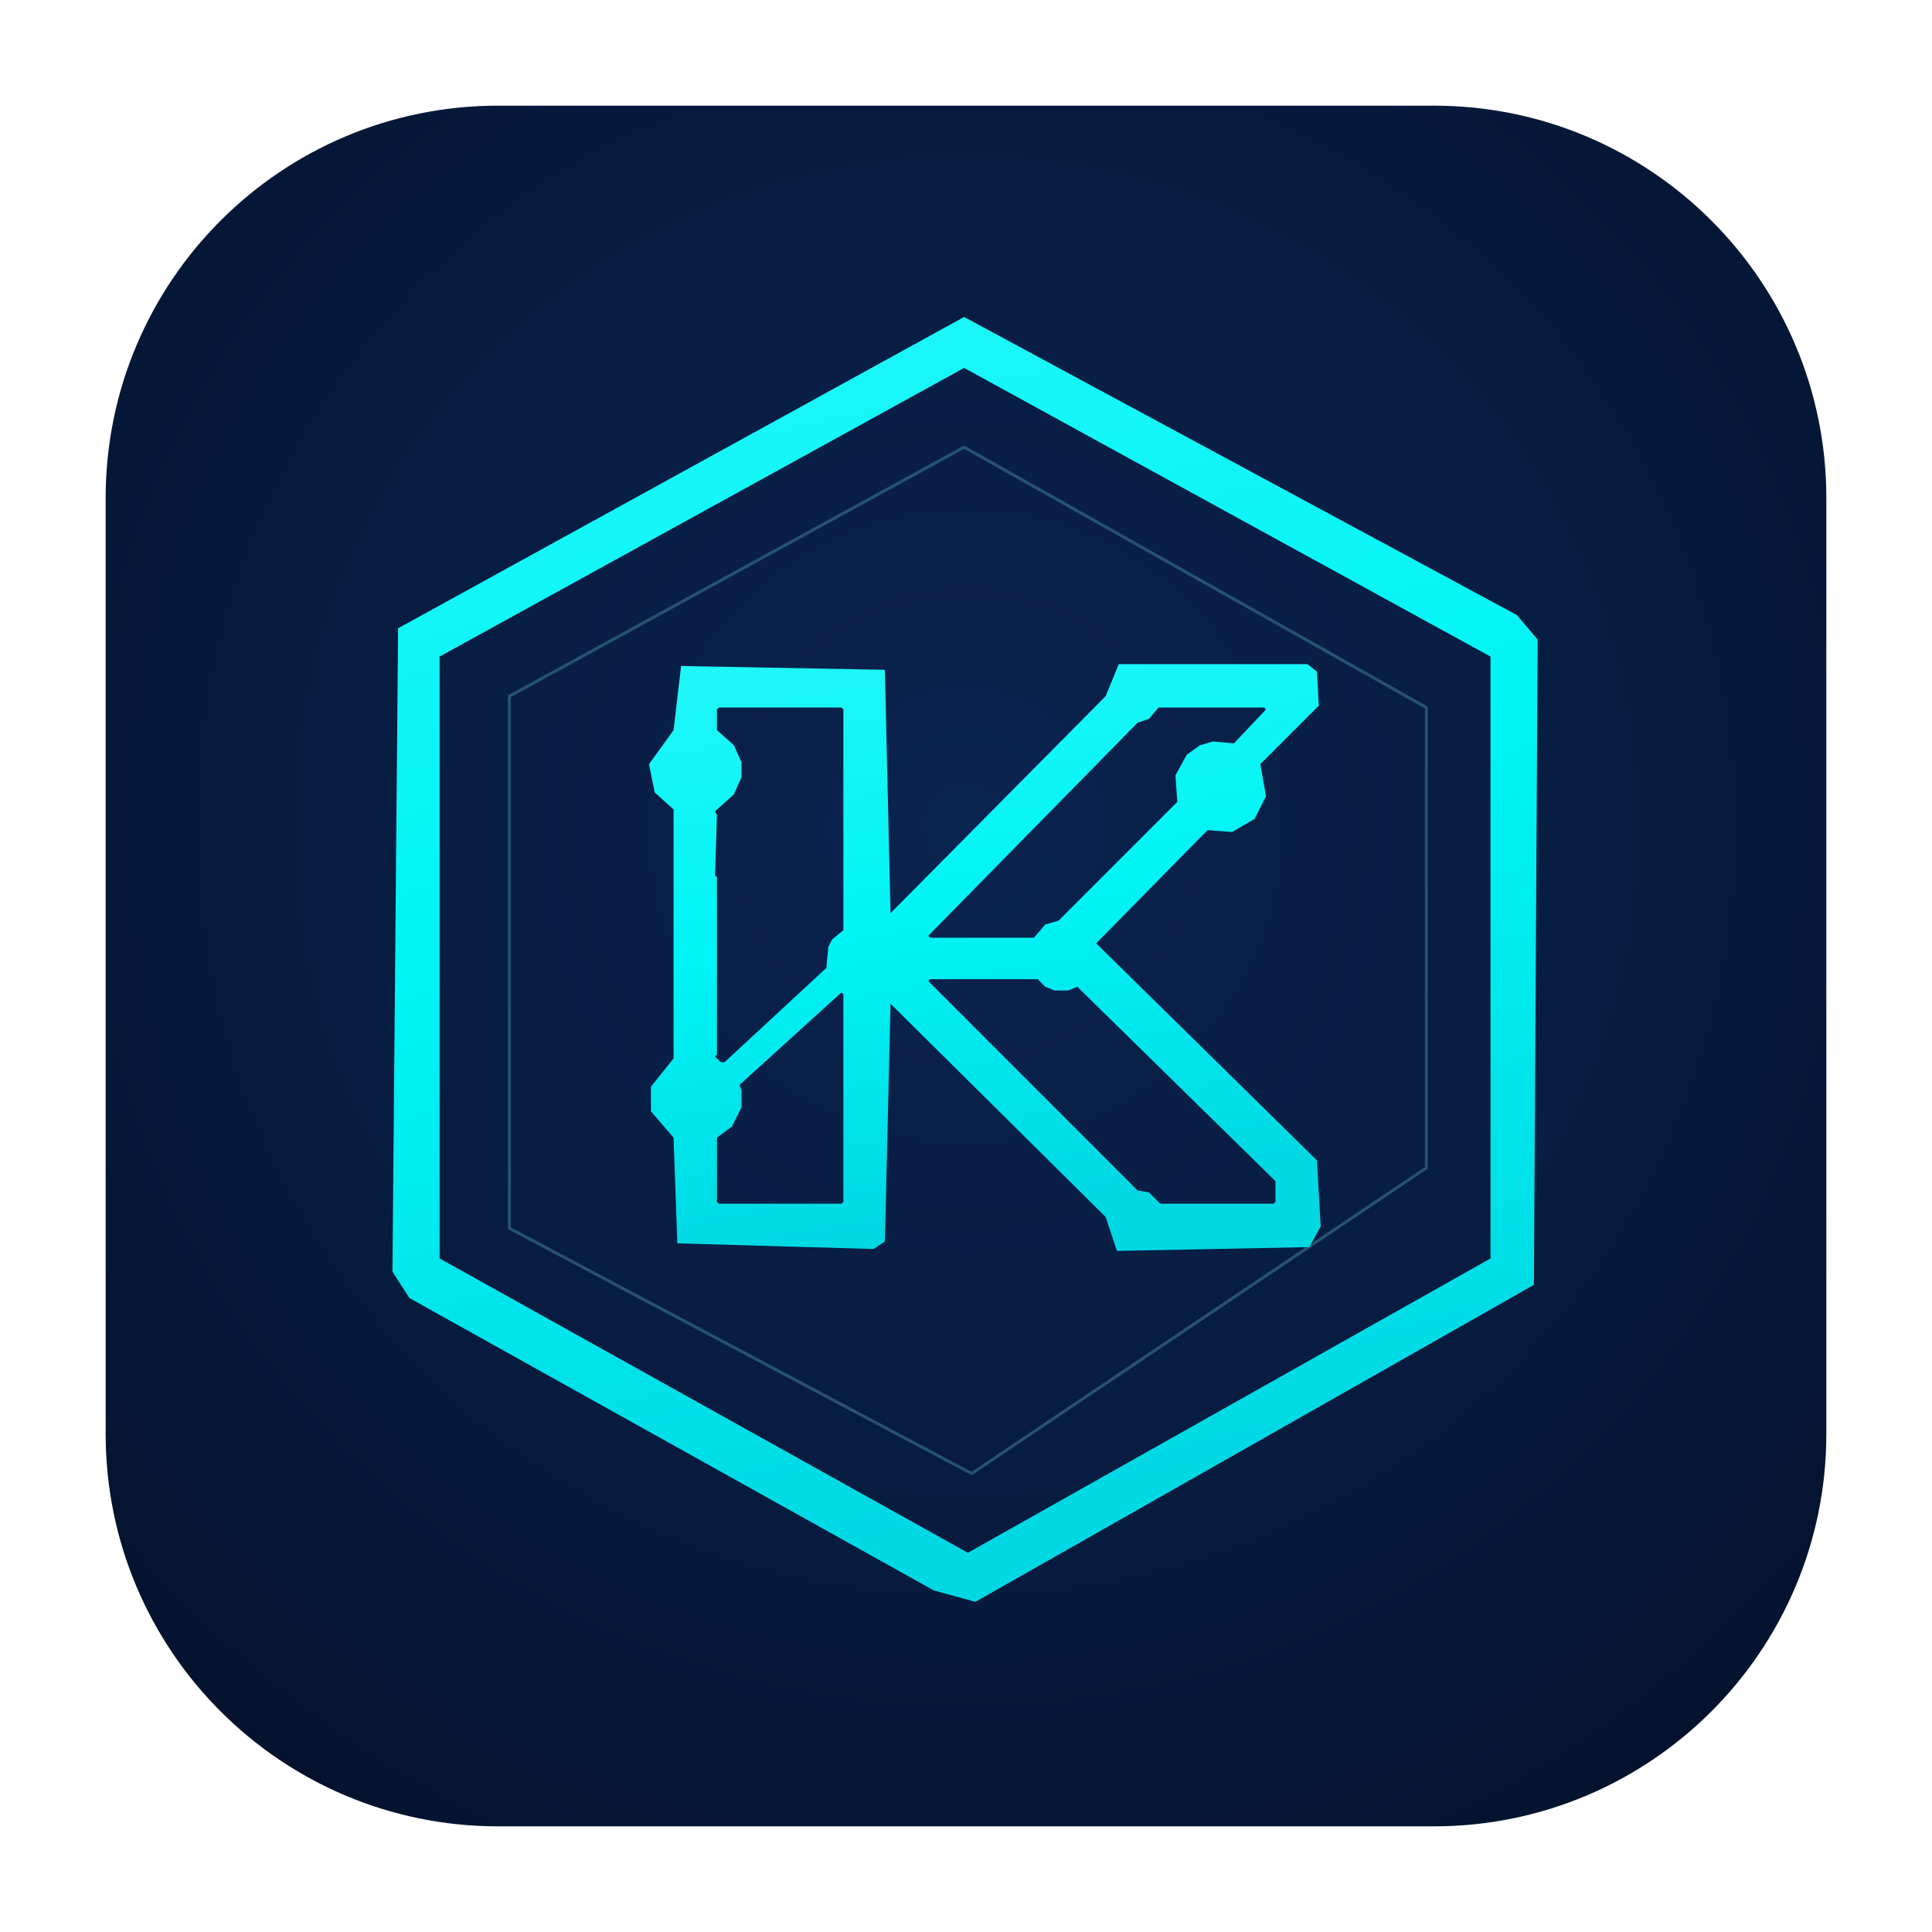
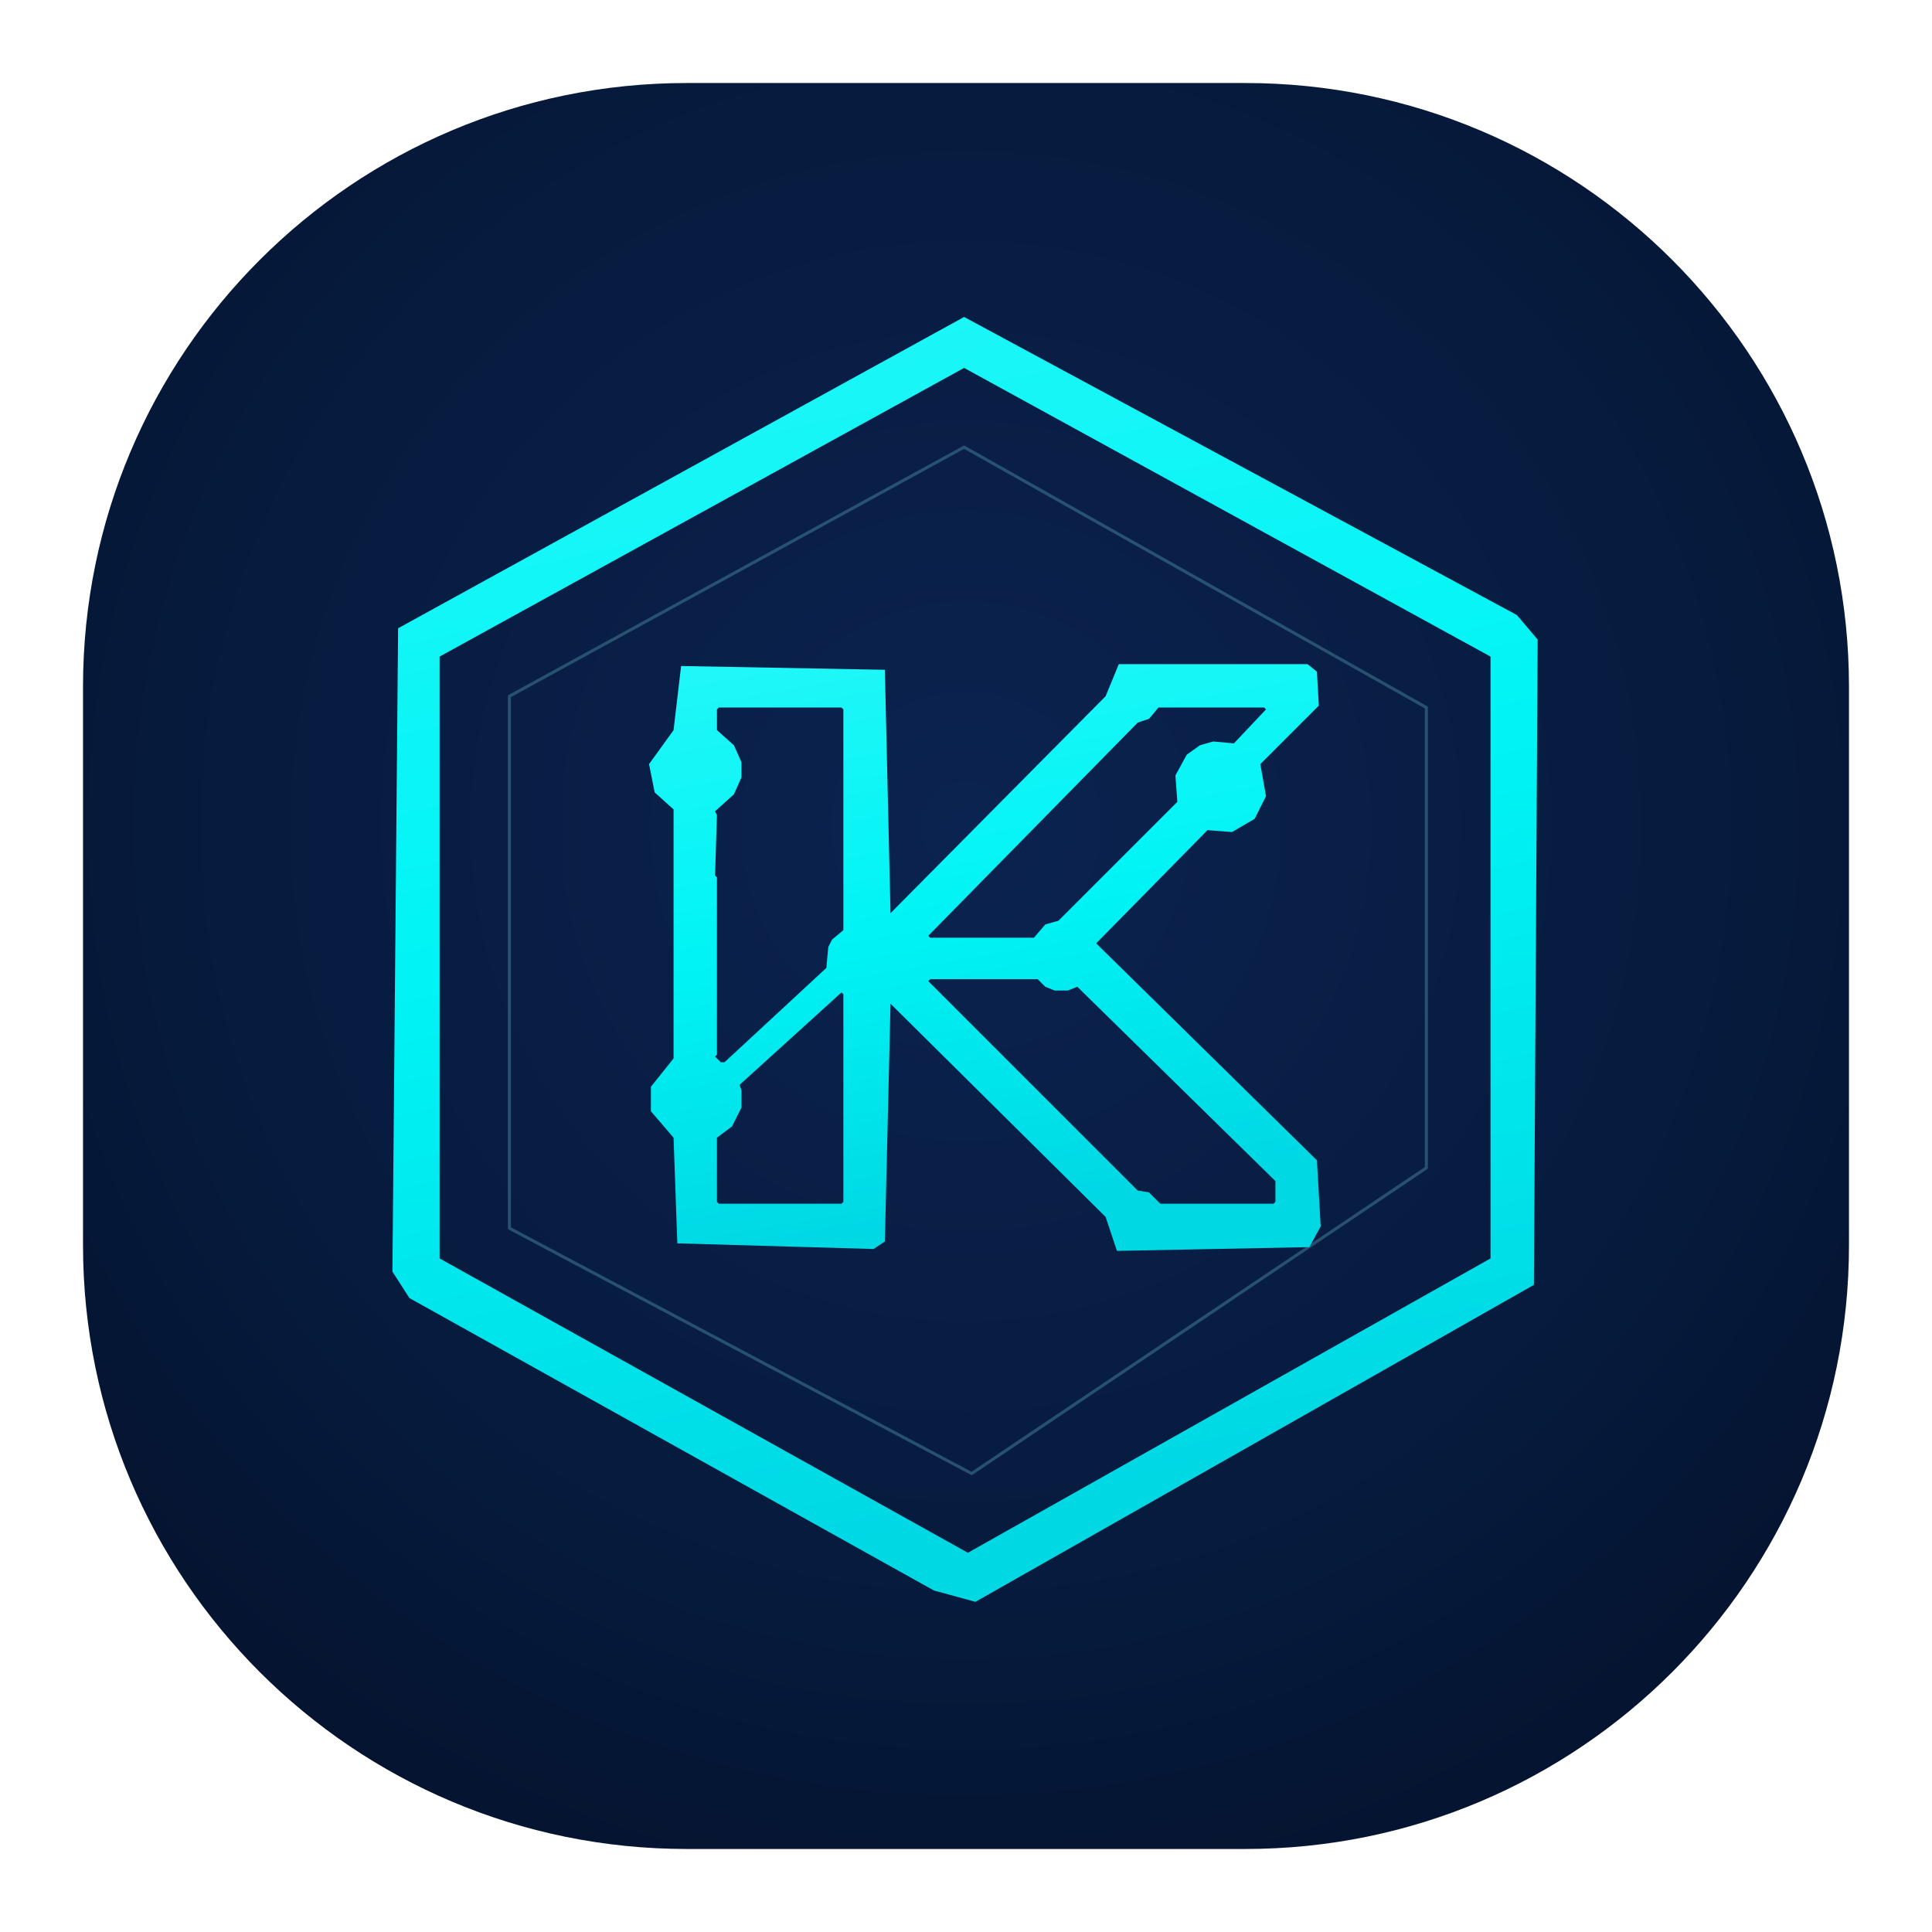
<svg xmlns="http://www.w3.org/2000/svg" width="1024" height="1024" viewBox="0 0 1024 1024" role="img" aria-label="Kevrai Omni">
  <defs>
    <radialGradient id="bg" cx="0.5" cy="0.42" r="0.8">
      <stop offset="0" stop-color="#0B2350" />
      <stop offset="0.58" stop-color="#061A3C" />
      <stop offset="1" stop-color="#030D24" />
    </radialGradient>
    <linearGradient id="accent" x1="0" y1="0" x2="0.2" y2="1">
      <stop offset="0" stop-color="#22F7F8" />
      <stop offset="0.5" stop-color="#00F4F5" />
      <stop offset="1" stop-color="#00D8E4" />
    </linearGradient>
  </defs>
-   <rect x="56" y="56" width="912" height="912" rx="208" fill="url(#bg)" />
+   <rect x="44" y="44" width="936" height="936" rx="320" fill="url(#bg)" />
  <path d="M511 237 L756 375 L756 619 L515 781 L270 651 L270 369 Z" fill="none" stroke="#2E5A78" stroke-width="1.6" stroke-linejoin="round" opacity="0.85" />
  <g fill="url(#accent)" fill-rule="evenodd">
    <path d="M511 168 L211 333 L208 674 L217 688 L495 843 L517 849 L813 681 L815 339 L804 326 ZM511 195 L790 348 L790 667 L513 823 L233 667 L233 348 Z" />
    <path d="M698 356 L693 352 L593 352 L586 369 L472 484 L469 355 L361 353 L357 387 L344 405 L347 420 L357 429 L357 561 L345 576 L345 589 L357 603 L359 659 L463 662 L469 658 L472 532 L586 645 L592 663 L694 661 L700 650 L698 615 L581 500 L640 440 L653 441 L665 434 L671 422 L668 405 L699 374 ZM446 526 L447 527 L447 637 L446 638 L381 638 L380 637 L380 603 L388 597 L393 587 L393 578 L392 575 ZM492 520 L493 519 L550 519 L554 523 L559 525 L566 525 L571 523 L676 626 L676 637 L675 638 L615 638 L609 632 L603 631 ZM671 376 L654 394 L643 393 L636 395 L629 400 L623 411 L624 425 L561 488 L554 490 L548 497 L493 497 L492 496 L603 383 L609 381 L614 375 L670 375 ZM446 375 L447 376 L447 493 L441 498 L439 502 L438 513 L384 563 L382 563 L379 560 L380 559 L380 465 L379 464 L380 432 L379 430 L389 421 L393 412 L393 404 L389 395 L380 387 L380 376 L381 375 Z" />
  </g>
</svg>
